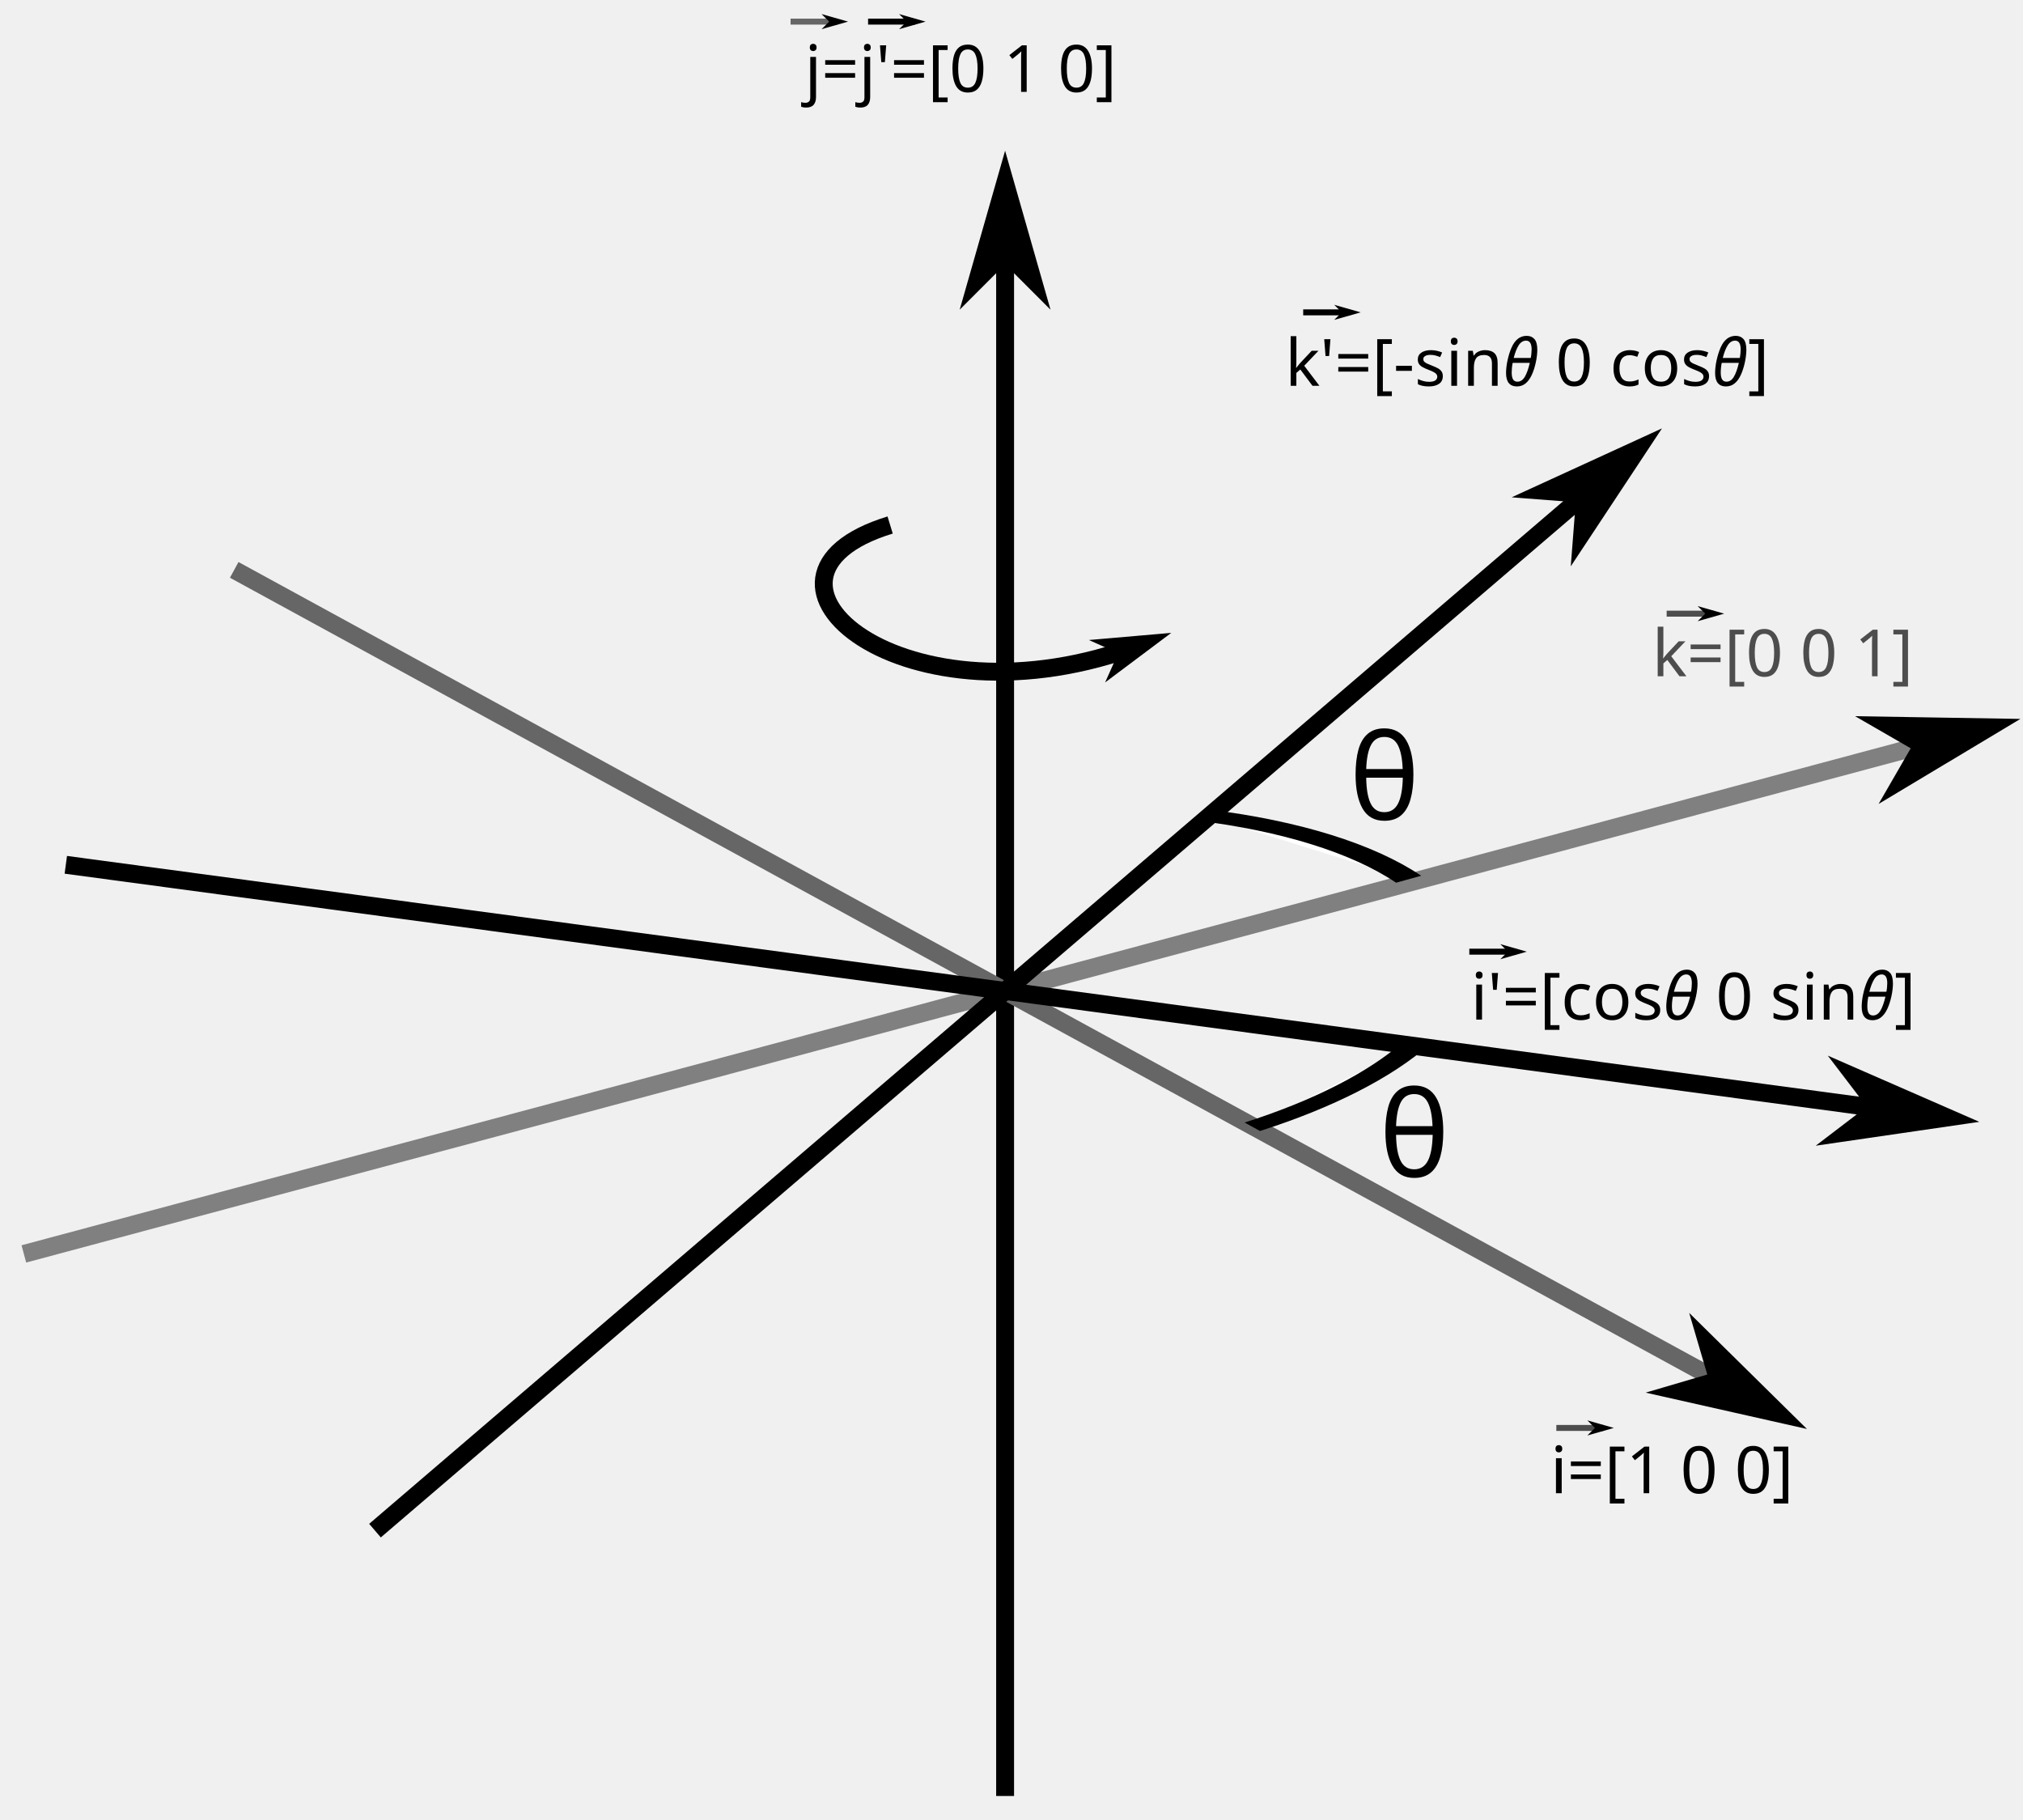
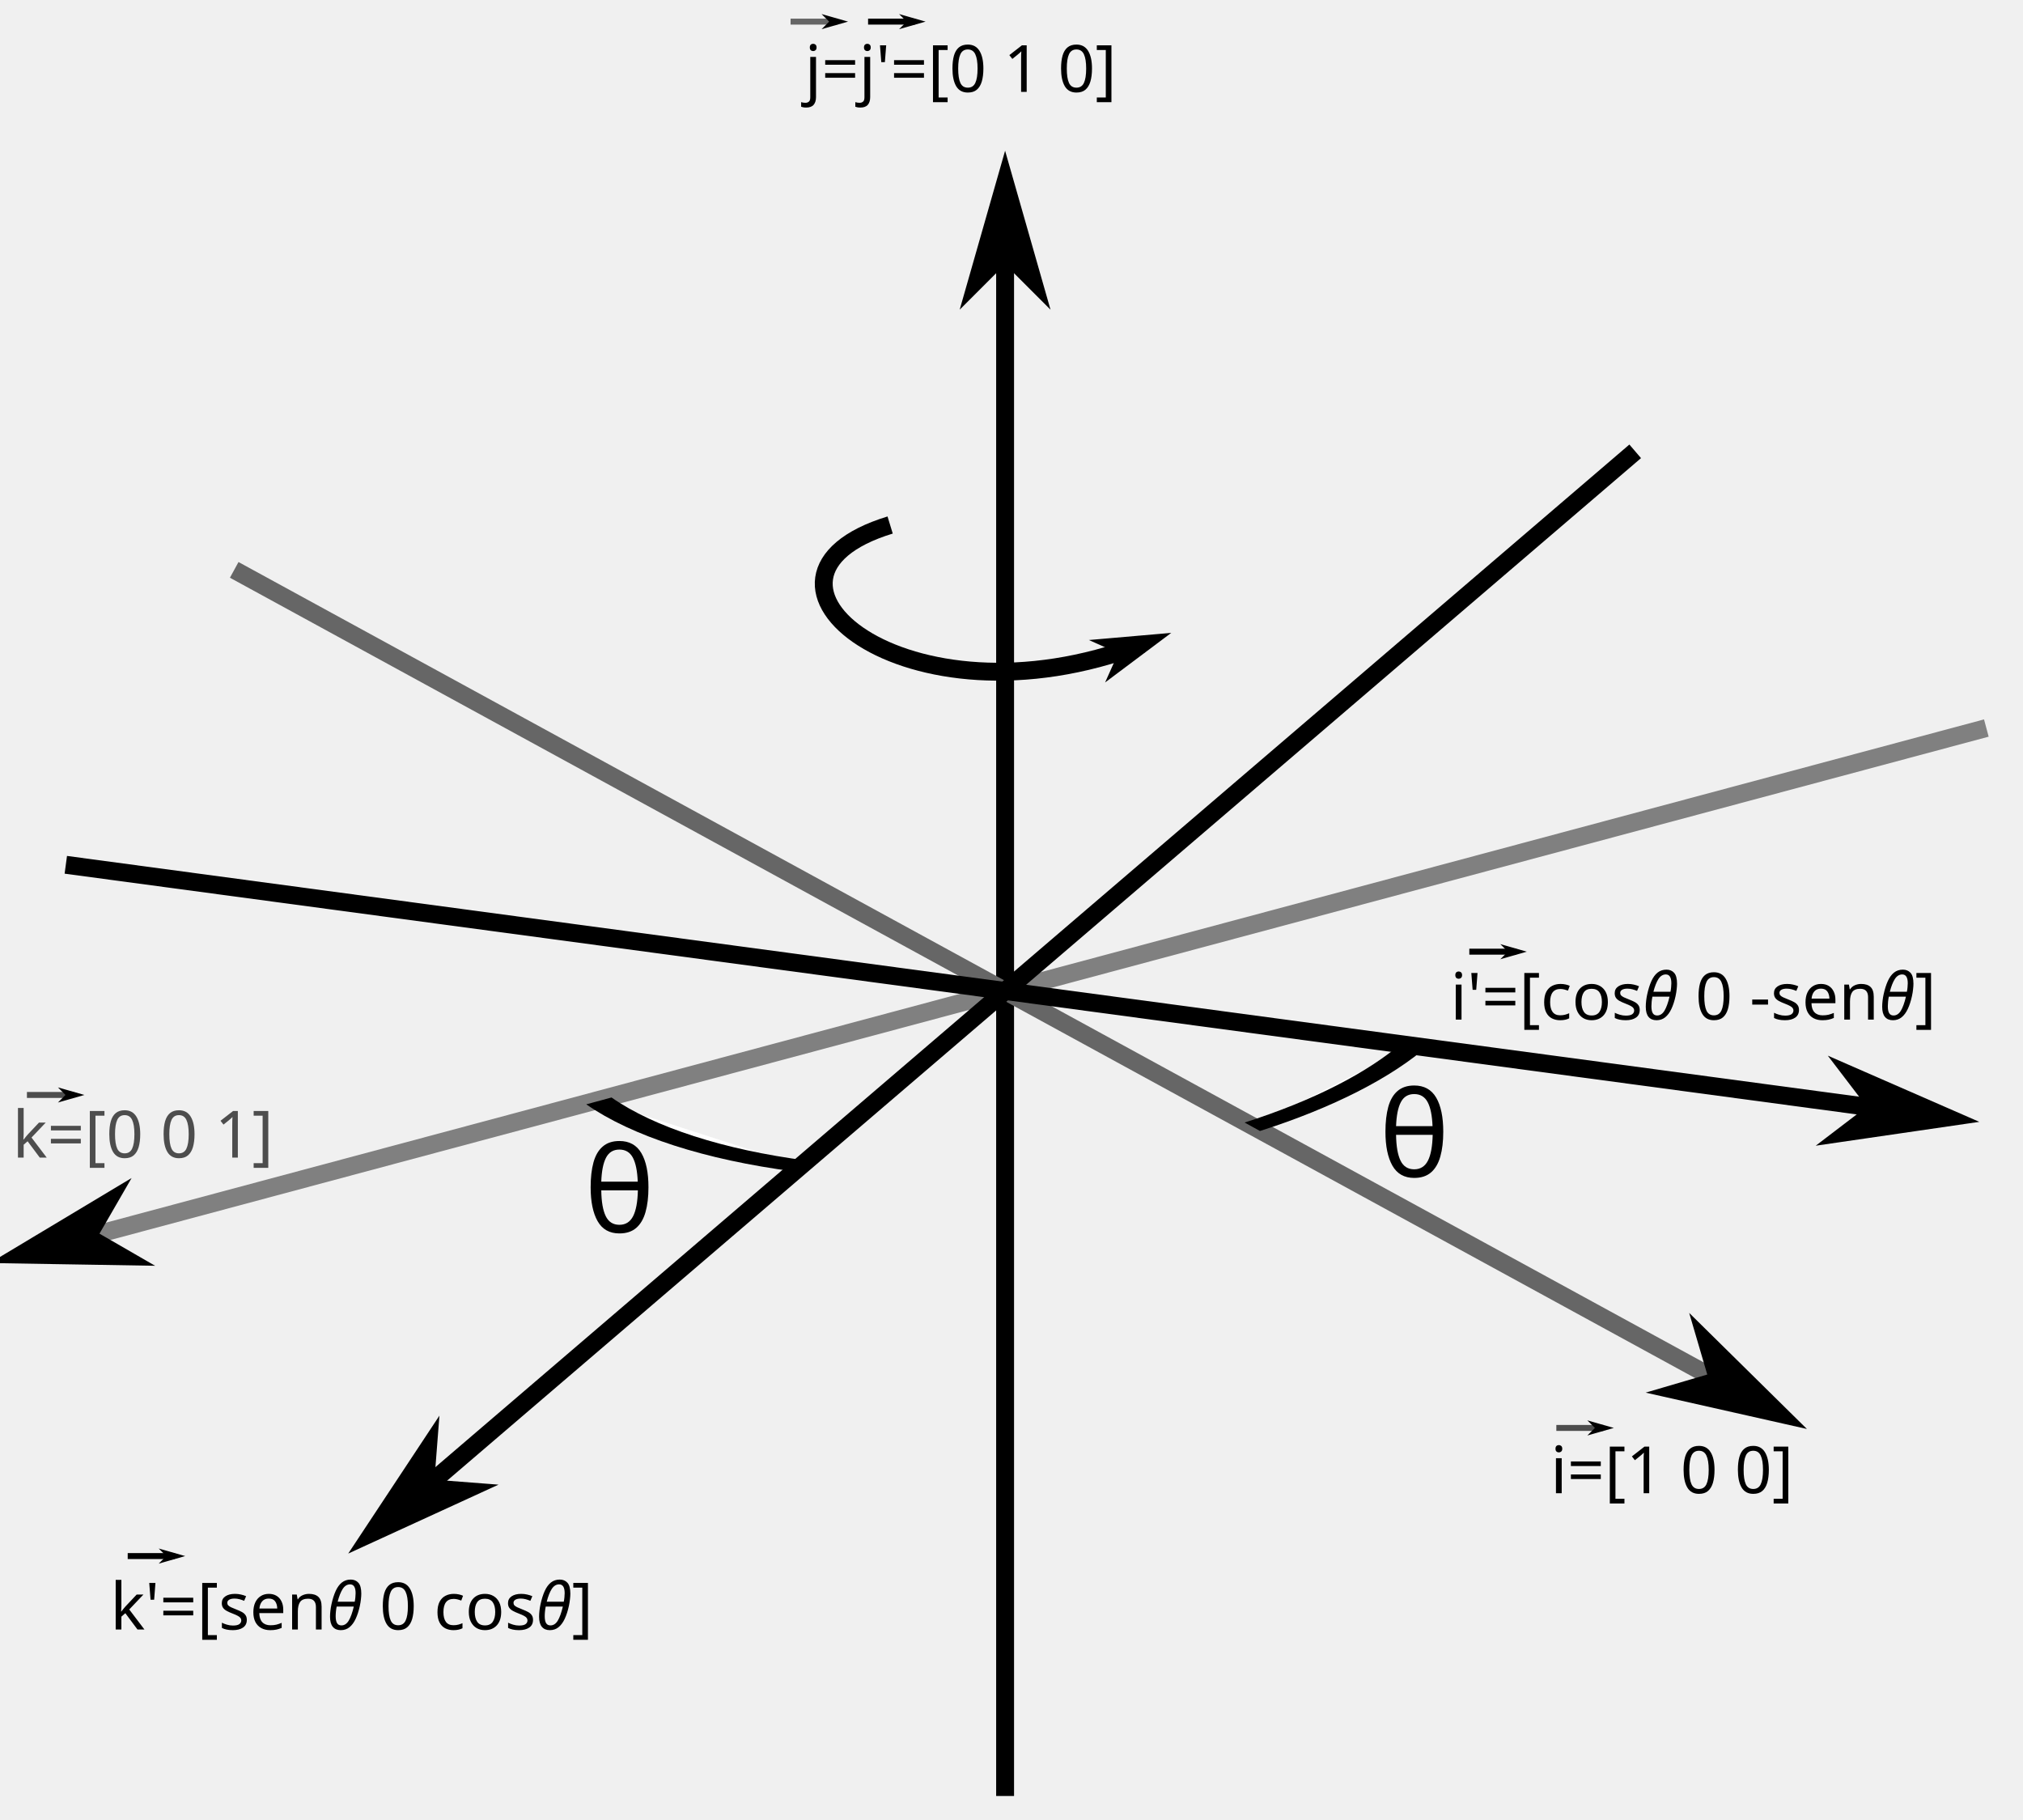
<svg xmlns="http://www.w3.org/2000/svg" width="678.558" height="610.375" id="svg2" version="1.1">
  <defs id="defs4">
    <marker orient="auto" refY="0" refX="0" id="Arrow1Mstart" style="overflow:visible">
      <path id="path3769" d="M 0,0 5,-5 -12.5,0 5,5 0,0 z" style="fill-rule:evenodd;stroke:#000000;stroke-width:1pt" transform="matrix(0.4,0,0,0.4,4,0)" />
    </marker>
    <marker orient="auto" refY="0" refX="0" id="Arrow1Mend" style="overflow:visible">
      <path id="path3772" d="M 0,0 5,-5 -12.5,0 5,5 0,0 z" style="fill-rule:evenodd;stroke:#000000;stroke-width:1pt" transform="matrix(-0.4,0,0,-0.4,-4,0)" />
    </marker>
    <marker orient="auto" refY="0" refX="0" id="Arrow1Send" style="overflow:visible">
      <path id="path3778" d="M 0,0 5,-5 -12.5,0 5,5 0,0 z" style="fill-rule:evenodd;stroke:#000000;stroke-width:1pt" transform="matrix(-0.2,0,0,-0.2,-1.2,0)" />
    </marker>
    <marker orient="auto" refY="0" refX="0" id="Arrow1Sstart" style="overflow:visible">
      <path id="path3775" d="M 0,0 5,-5 -12.5,0 5,5 0,0 z" style="fill-rule:evenodd;stroke:#000000;stroke-width:1pt" transform="matrix(0.2,0,0,0.2,1.2,0)" />
    </marker>
  </defs>
  <g id="layer1" transform="translate(-74.64218,-170.8834)">
-     <path style="fill:none;stroke:#808080;stroke-width:6;stroke-linecap:butt;stroke-linejoin:miter;stroke-miterlimit:4;stroke-opacity:1;stroke-dasharray:none;marker-end:url(#Arrow1Mend)" d="M 82.642,591.449 740.905,415.068" id="path2985" />
+     <path style="fill:none;stroke:#808080;stroke-width:6;stroke-linecap:butt;stroke-linejoin:miter;stroke-miterlimit:4;stroke-opacity:1;stroke-dasharray:none;marker-end:none;marker-start:url(#Arrow1Mstart)" d="M 82.642,591.449 740.905,415.068" id="path2985" />
    <path style="fill:none;stroke:#000000;stroke-width:6;stroke-linecap:butt;stroke-linejoin:miter;stroke-miterlimit:4;stroke-opacity:1;stroke-dasharray:none;marker-start:none;marker-end:url(#Arrow1Mend)" d="m 411.774,773.259 0,-540" id="path2987" />
    <path style="fill:#666666;stroke:#666666;stroke-width:6;stroke-linecap:butt;stroke-linejoin:miter;stroke-miterlimit:4;stroke-opacity:1;stroke-dasharray:none;marker-start:none;marker-end:url(#Arrow1Mend)" d="M 153.202,362.022 670.345,644.495" id="path2989" />
    <text xml:space="preserve" style="font-size:40px;font-style:normal;font-weight:normal;line-height:125%;letter-spacing:0px;word-spacing:0px;fill:#000000;fill-opacity:1;stroke:none;font-family:Sans" x="537.147" y="565.555" id="text5521">
      <tspan id="tspan5525" x="537.147" y="565.555">θ</tspan>
    </text>
-     <text id="text5527" y="445.777" x="527.131" style="font-size:40px;font-style:normal;font-weight:normal;line-height:125%;letter-spacing:0px;word-spacing:0px;fill:#000000;fill-opacity:1;stroke:none;font-family:Sans" xml:space="preserve">
-       <tspan y="445.777" x="527.131" id="tspan5529">θ</tspan>
+     <text id="text5527" y="584.168" x="270.553" style="font-size:40px;font-style:normal;font-weight:normal;line-height:125%;letter-spacing:0px;word-spacing:0px;fill:#000000;fill-opacity:1;stroke:none;font-family:Sans" xml:space="preserve">
+       <tspan y="584.168" x="270.553" id="tspan5529">θ</tspan>
    </text>
    <text xml:space="preserve" style="font-size:21.893px;font-style:normal;font-weight:normal;text-align:center;line-height:125%;letter-spacing:0px;word-spacing:0px;text-anchor:middle;fill:#000000;fill-opacity:1;stroke:none;font-family:Sans" x="649.682" y="671.709" id="text6497">
      <tspan x="649.682" y="671.709" id="tspan6501">i=[1 0 0]</tspan>
    </text>
    <text id="text6503" y="201.709" x="411.111" style="font-size:21.893px;font-style:normal;font-weight:normal;text-align:center;line-height:125%;letter-spacing:0px;word-spacing:0px;text-anchor:middle;fill:#000000;fill-opacity:1;stroke:none;font-family:Sans" xml:space="preserve">
      <tspan id="tspan6507" y="201.709" x="411.111">j=j'=[0 1 0]</tspan>
    </text>
    <text xml:space="preserve" style="font-size:21.893px;font-style:normal;font-weight:normal;text-align:center;line-height:125%;letter-spacing:0px;word-spacing:0px;text-anchor:middle;fill:#000000;fill-opacity:1;stroke:none;font-family:Sans" x="656.825" y="512.851" id="text6511">
-       <tspan x="656.825" y="512.851" id="tspan6513">i'=[cos<tspan style="font-style:italic" id="tspan6515">θ</tspan> 0 sin<tspan style="font-style:italic" id="tspan6517">θ</tspan>]</tspan>
+       <tspan x="656.825" y="512.851" id="tspan6513">i'=[cos<tspan style="font-style:italic" id="tspan6515">θ</tspan> 0 -sen<tspan style="font-style:italic" id="tspan6517">θ</tspan>]</tspan>
    </text>
-     <text id="text6519" y="397.709" x="686.825" style="font-size:21.893px;font-style:normal;font-weight:normal;text-align:center;line-height:125%;letter-spacing:0px;word-spacing:0px;text-anchor:middle;fill:#4d4d4d;fill-opacity:1;stroke:none;font-family:Sans" xml:space="preserve">
-       <tspan id="tspan6521" y="397.709" x="686.825">k=[0 0 1]</tspan>
+     <text id="text6519" y="559.137" x="136.825" style="font-size:21.893px;font-style:normal;font-weight:normal;text-align:center;line-height:125%;letter-spacing:0px;word-spacing:0px;text-anchor:middle;fill:#4d4d4d;fill-opacity:1;stroke:none;font-family:Sans" xml:space="preserve">
+       <tspan id="tspan6521" y="559.137" x="136.825">k=[0 0 1]</tspan>
    </text>
-     <text xml:space="preserve" style="font-size:21.893px;font-style:normal;font-weight:normal;text-align:center;line-height:125%;letter-spacing:0px;word-spacing:0px;text-anchor:middle;fill:#000000;fill-opacity:1;stroke:none;font-family:Sans" x="601.111" y="300.28" id="text6527">
-       <tspan x="601.111" y="300.28" id="tspan6529">k'=[-sin<tspan style="font-style:italic" id="tspan7136">θ</tspan> 0 cos<tspan style="font-style:italic" id="tspan7138">θ</tspan>]</tspan>
+     <text xml:space="preserve" style="font-size:21.893px;font-style:normal;font-weight:normal;text-align:center;line-height:125%;letter-spacing:0px;word-spacing:0px;text-anchor:middle;fill:#000000;fill-opacity:1;stroke:none;font-family:Sans" x="206.825" y="717.423" id="text6527">
+       <tspan x="206.825" y="717.423" id="tspan6529">k'=[sen<tspan style="font-style:italic" id="tspan7136">θ</tspan> 0 cos<tspan style="font-style:italic" id="tspan7138">θ</tspan>]</tspan>
    </text>
    <path style="fill:none;stroke:#000000;stroke-width:2;stroke-linecap:butt;stroke-linejoin:miter;stroke-miterlimit:4;stroke-opacity:1;stroke-dasharray:none;marker-end:url(#Arrow1Send)" d="m 567.484,490.075 15.714,0" id="path6531" />
    <path id="path6721" d="m 339.817,178.133 15.714,0" style="fill:#666666;stroke:#666666;stroke-width:2;stroke-linecap:butt;stroke-linejoin:miter;stroke-miterlimit:4;stroke-opacity:1;stroke-dasharray:none;marker-end:url(#Arrow1Send)" />
-     <path id="path6723" d="m 511.762,275.647 15.714,0" style="fill:none;stroke:#000000;stroke-width:2;stroke-linecap:butt;stroke-linejoin:miter;stroke-miterlimit:4;stroke-opacity:1;stroke-dasharray:none;marker-end:url(#Arrow1Send)" />
-     <path style="fill:#4d4d4d;stroke:#4d4d4d;stroke-width:2;stroke-linecap:butt;stroke-linejoin:miter;stroke-miterlimit:4;stroke-opacity:1;stroke-dasharray:none;marker-end:url(#Arrow1Send)" d="m 633.674,376.705 15.714,0" id="path6727" />
+     <path id="path6723" d="m 117.477,692.79 15.714,0" style="fill:none;stroke:#000000;stroke-width:2;stroke-linecap:butt;stroke-linejoin:miter;stroke-miterlimit:4;stroke-opacity:1;stroke-dasharray:none;marker-end:url(#Arrow1Send)" />
+     <path style="fill:#4d4d4d;stroke:#4d4d4d;stroke-width:2;stroke-linecap:butt;stroke-linejoin:miter;stroke-miterlimit:4;stroke-opacity:1;stroke-dasharray:none;marker-end:url(#Arrow1Send)" d="m 83.674,538.133 15.714,0" id="path6727" />
    <path id="path6729" d="m 596.674,649.814 15.714,0" style="fill:#4d4d4d;stroke:#4d4d4d;stroke-width:2;stroke-linecap:butt;stroke-linejoin:miter;stroke-miterlimit:4;stroke-opacity:1;stroke-dasharray:none;marker-end:url(#Arrow1Send)" />
    <path style="fill:none;stroke:#000000;stroke-width:6;stroke-linecap:butt;stroke-linejoin:miter;stroke-miterlimit:4;stroke-opacity:1;stroke-dasharray:none;marker-end:url(#Arrow1Mend)" d="M 96.717,460.937 726.83,545.58" id="path6750" />
    <path style="fill:#ffffff;fill-opacity:1;stroke:#000000;stroke-width:9.42;stroke-miterlimit:4;stroke-dasharray:none;stroke-dashoffset:0" id="path6940" d="m 503.748,344.867 c -7.899,26.629 -22.969,50.572 -43.563,69.21" transform="matrix(1,0,-0.1665125,0.4056604,103.4562,380.8288)" />
-     <path transform="matrix(1,0,-0.1665125,0.4056604,103.4562,380.8288)" d="m 400.512,156.299 c 31.005,8.937 58.344,27.544 78.032,53.108" id="path6942" style="fill:#ffffff;fill-opacity:1;stroke:#000000;stroke-width:9.42;stroke-miterlimit:4;stroke-dasharray:none;stroke-dashoffset:0" />
-     <path style="fill:none;stroke:#000000;stroke-width:6;stroke-linecap:butt;stroke-linejoin:miter;stroke-miterlimit:4;stroke-opacity:1;stroke-dasharray:none;marker-end:url(#Arrow1Mend)" d="M 200.424,684.259 623.123,322.259" id="path6944" />
+     <path transform="matrix(1,0,-0.1665125,0.4056604,103.4562,380.8288)" d="m 314.057,446.542 c -30.582,-9.406 -57.399,-28.256 -76.603,-53.847" id="path6942" style="fill:#ffffff;fill-opacity:1;stroke:#000000;stroke-width:9.42;stroke-miterlimit:4;stroke-dasharray:none;stroke-dashoffset:0" />
+     <path style="fill:none;stroke:#000000;stroke-width:6;stroke-linecap:butt;stroke-linejoin:miter;stroke-miterlimit:4;stroke-opacity:1;stroke-dasharray:none;marker-end:none;marker-start:url(#Arrow1Mstart)" d="M 200.424,684.259 623.123,322.259" id="path6944" />
    <path style="fill:#000000;stroke:#000000;stroke-width:2;stroke-linecap:butt;stroke-linejoin:miter;stroke-miterlimit:4;stroke-opacity:1;stroke-dasharray:none;marker-end:url(#Arrow1Send)" d="m 365.817,178.133 15.714,0" id="path7140" />
    <path style="fill:none;stroke:#000000;stroke-width:6;stroke-linecap:butt;stroke-linejoin:miter;stroke-opacity:1;marker-end:url(#Arrow1Send);stroke-miterlimit:4;stroke-dasharray:none" d="m 298.571,176.09 c -57.235,17.49 4.858,70.332 84.286,40" id="path7165" transform="translate(74.64218,170.8834)" />
  </g>
</svg>
